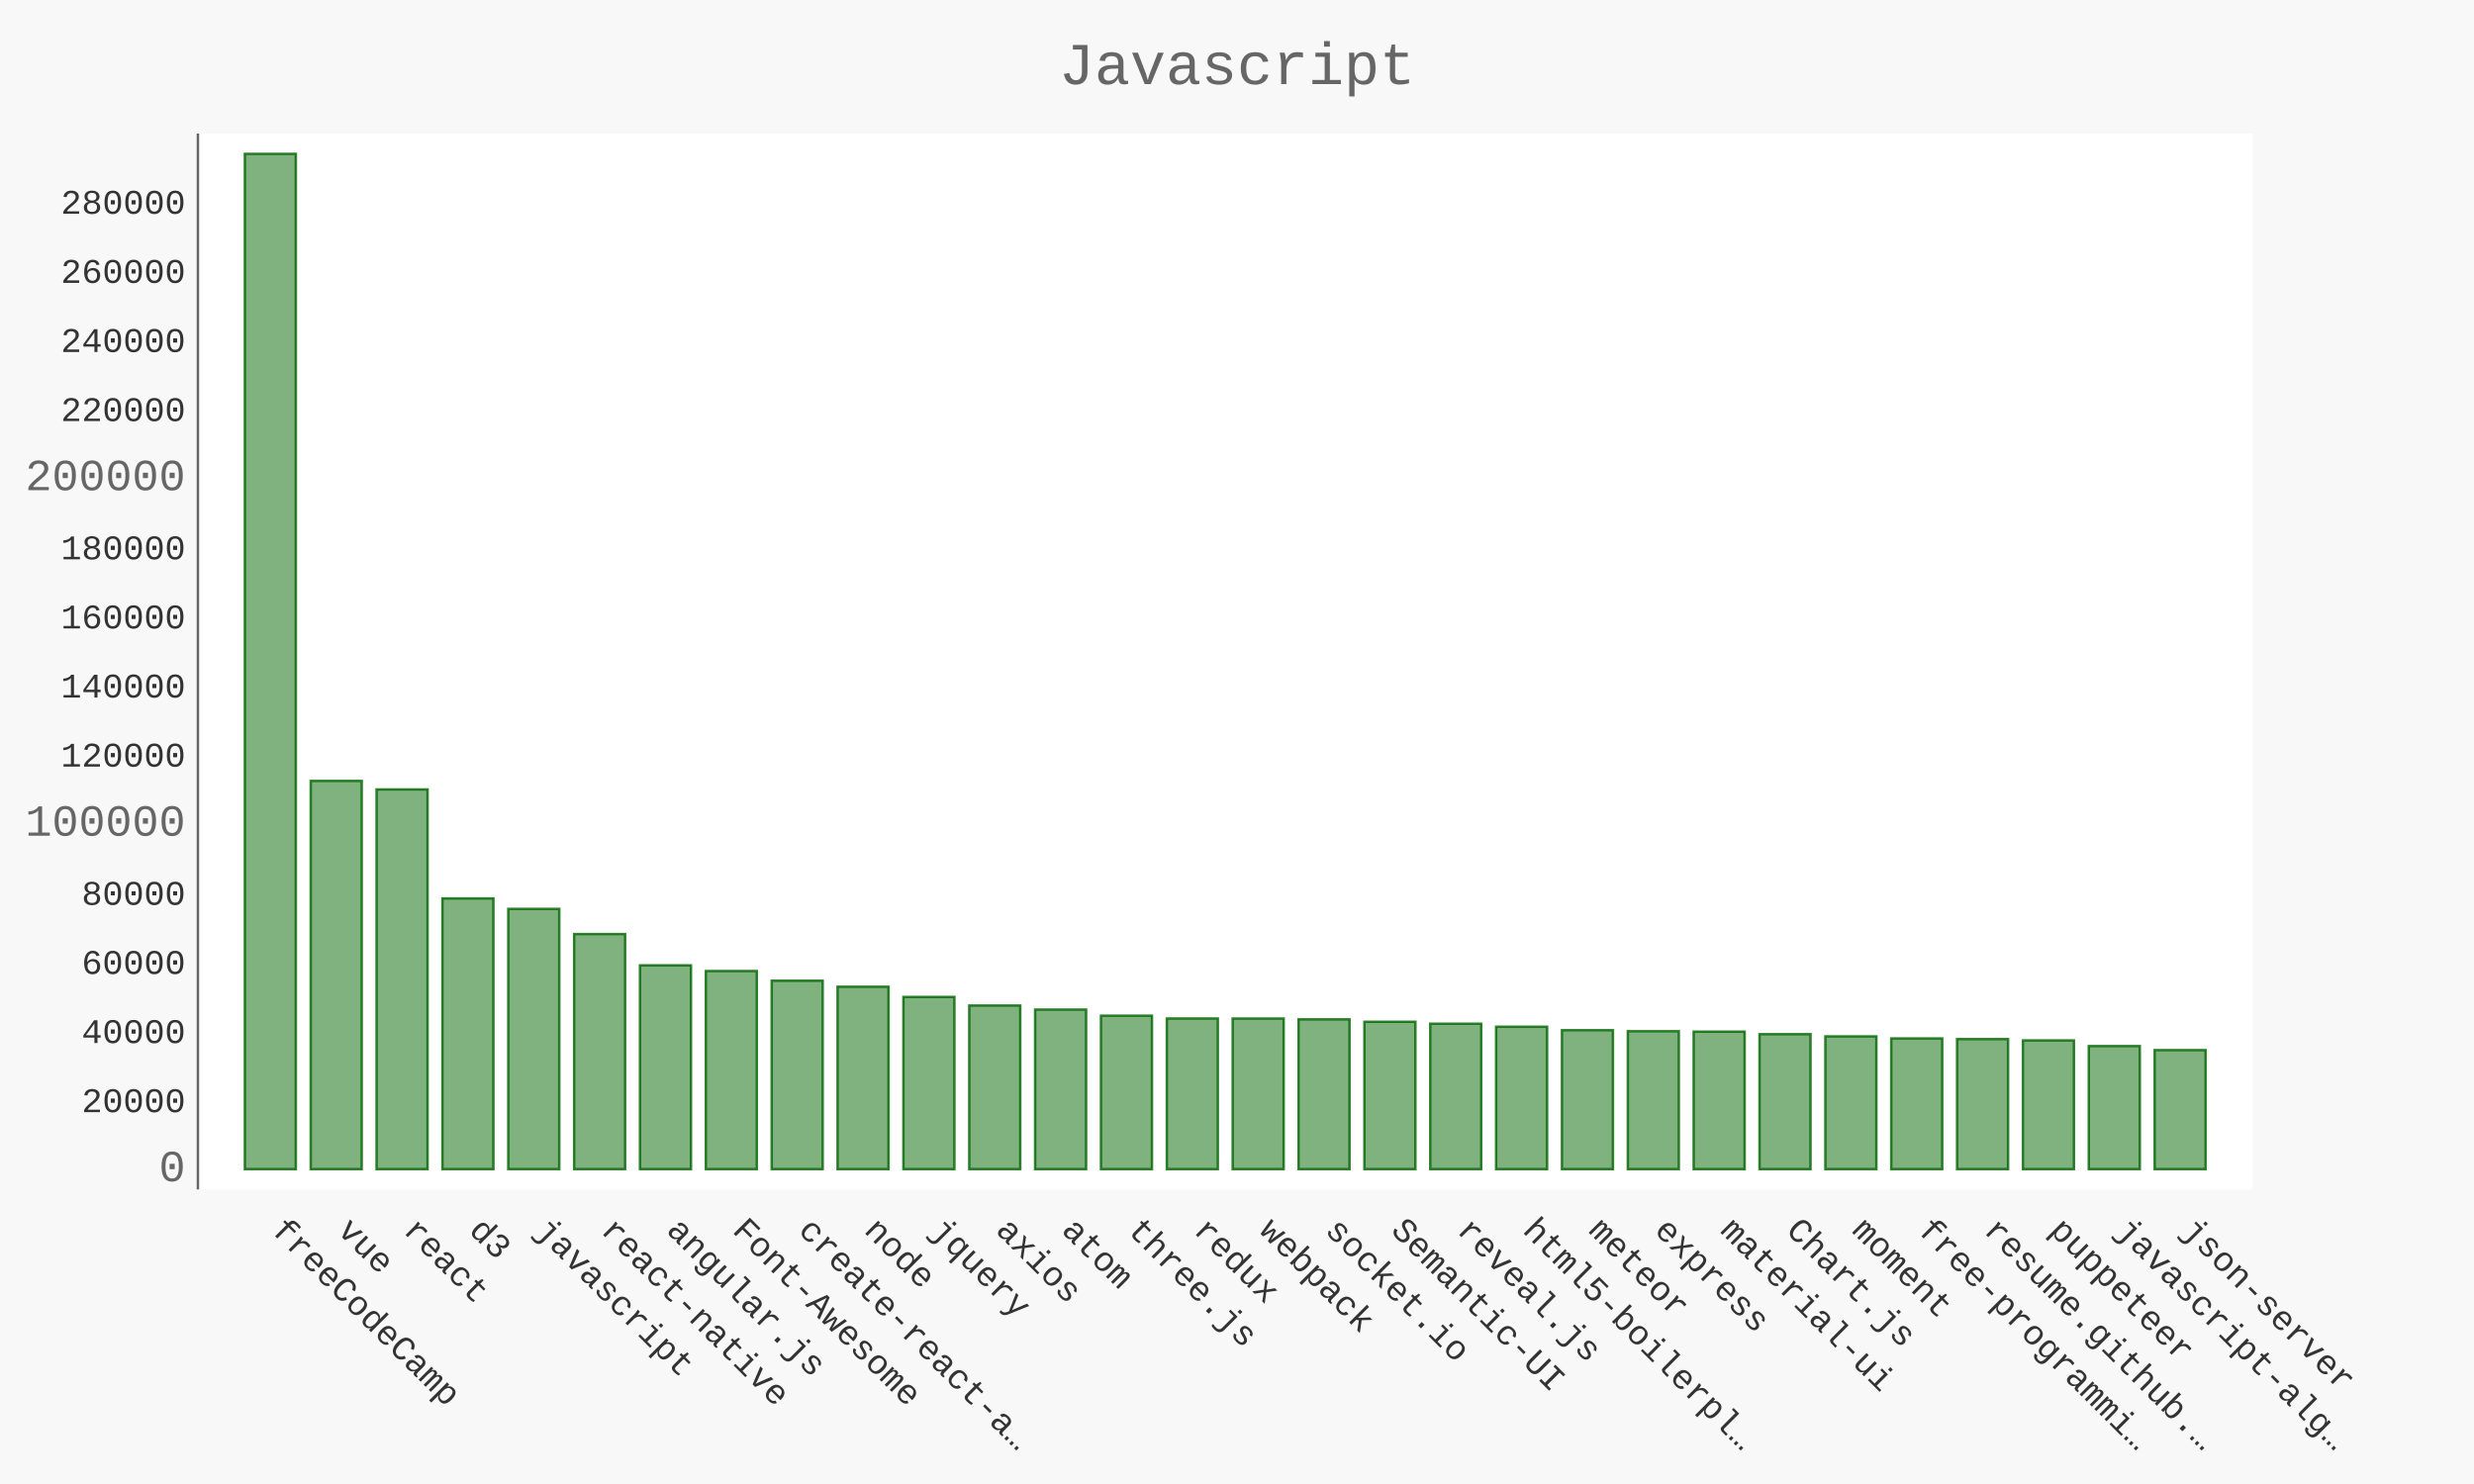
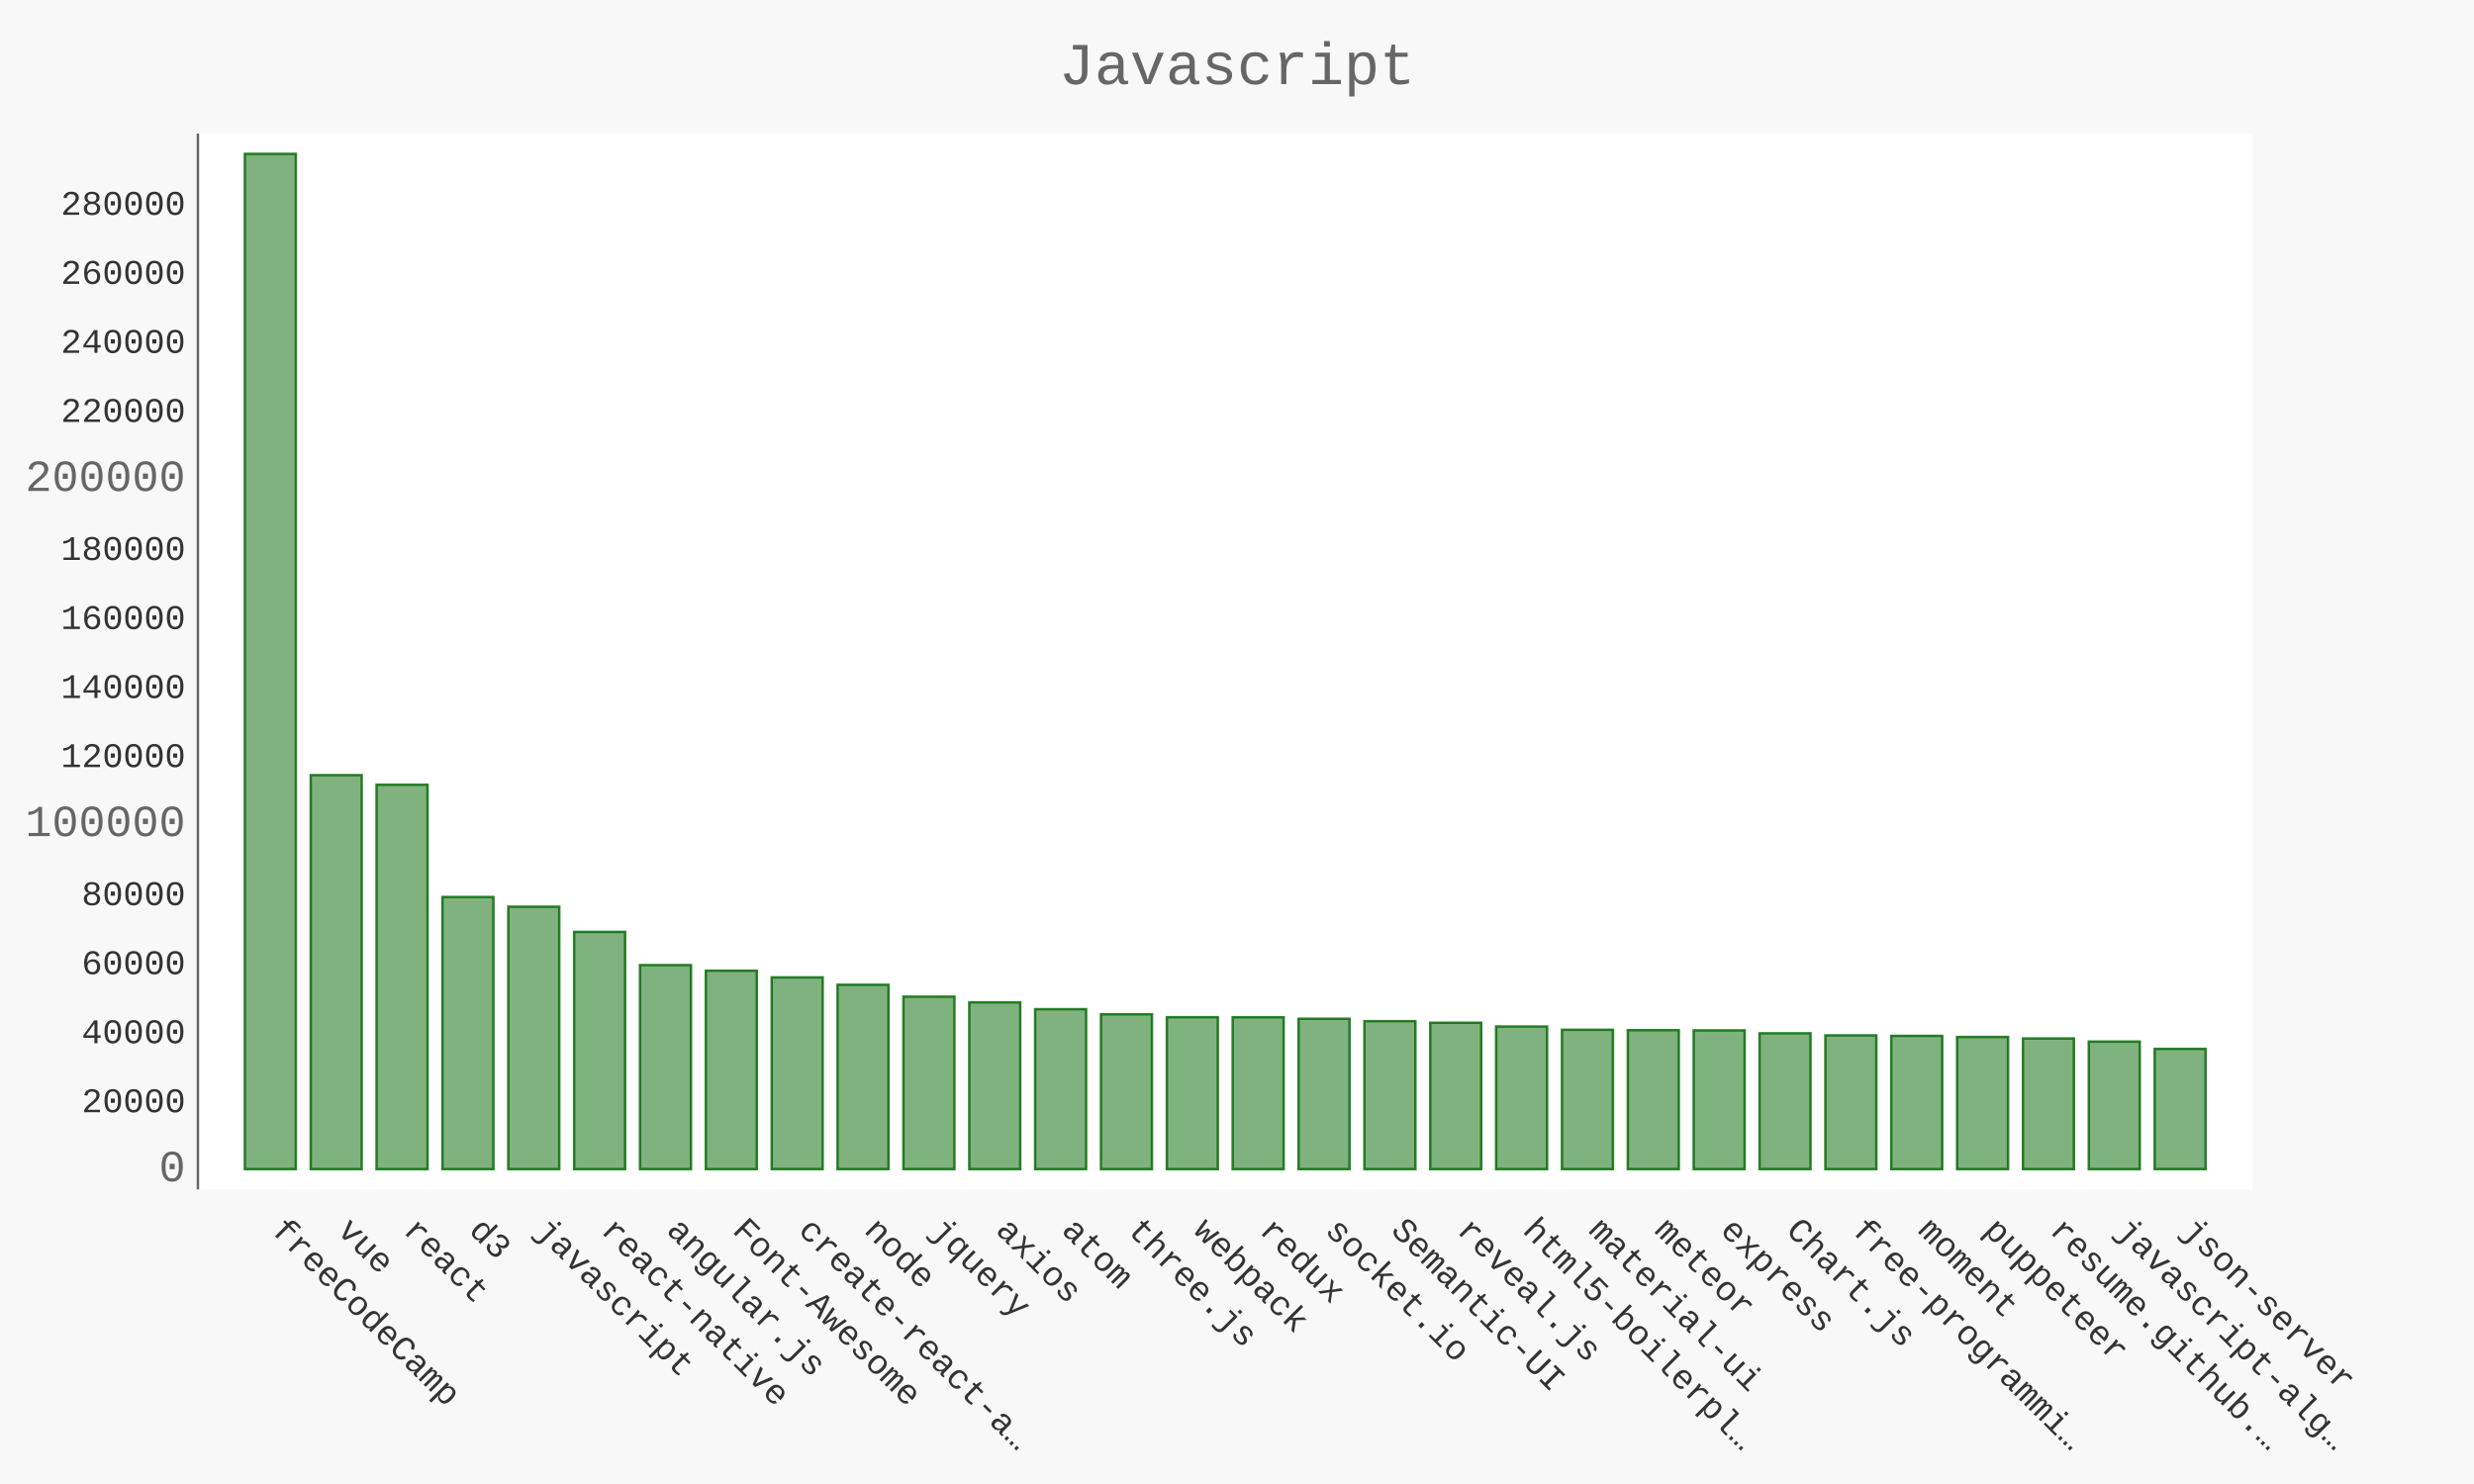
- <svg xmlns="http://www.w3.org/2000/svg" xmlns:xlink="http://www.w3.org/1999/xlink" class="pygal-chart" id="chart-72d71e69-4c99-4713-aa60-7f6f25561e9d" viewBox="0 0 1000 600">
+ <svg xmlns="http://www.w3.org/2000/svg" xmlns:xlink="http://www.w3.org/1999/xlink" class="pygal-chart" id="chart-6bef1013-dd99-47d1-ac15-5080384b5edd" viewBox="0 0 1000 600">
  <defs>
-     <style type="text/css">#chart-72d71e69-4c99-4713-aa60-7f6f25561e9d{-webkit-user-select:none;-webkit-font-smoothing:antialiased;font-family:Consolas,"Liberation Mono",Menlo,Courier,monospace}#chart-72d71e69-4c99-4713-aa60-7f6f25561e9d .title{font-family:Consolas,"Liberation Mono",Menlo,Courier,monospace;font-size:24px}#chart-72d71e69-4c99-4713-aa60-7f6f25561e9d .legends .legend text{font-family:Consolas,"Liberation Mono",Menlo,Courier,monospace;font-size:14px}#chart-72d71e69-4c99-4713-aa60-7f6f25561e9d .axis text{font-family:Consolas,"Liberation Mono",Menlo,Courier,monospace;font-size:14px}#chart-72d71e69-4c99-4713-aa60-7f6f25561e9d .axis text.major{font-family:Consolas,"Liberation Mono",Menlo,Courier,monospace;font-size:18px}#chart-72d71e69-4c99-4713-aa60-7f6f25561e9d .text-overlay text.value{font-family:Consolas,"Liberation Mono",Menlo,Courier,monospace;font-size:16px}#chart-72d71e69-4c99-4713-aa60-7f6f25561e9d .text-overlay text.label{font-family:Consolas,"Liberation Mono",Menlo,Courier,monospace;font-size:10px}#chart-72d71e69-4c99-4713-aa60-7f6f25561e9d .tooltip{font-family:Consolas,"Liberation Mono",Menlo,Courier,monospace;font-size:14px}#chart-72d71e69-4c99-4713-aa60-7f6f25561e9d text.no_data{font-family:Consolas,"Liberation Mono",Menlo,Courier,monospace;font-size:64px}
- #chart-72d71e69-4c99-4713-aa60-7f6f25561e9d{background-color:#f8f8f8}#chart-72d71e69-4c99-4713-aa60-7f6f25561e9d path,#chart-72d71e69-4c99-4713-aa60-7f6f25561e9d line,#chart-72d71e69-4c99-4713-aa60-7f6f25561e9d rect,#chart-72d71e69-4c99-4713-aa60-7f6f25561e9d circle{-webkit-transition:250ms ease-in;-moz-transition:250ms ease-in;transition:250ms ease-in}#chart-72d71e69-4c99-4713-aa60-7f6f25561e9d .graph &gt; .background{fill:#f8f8f8}#chart-72d71e69-4c99-4713-aa60-7f6f25561e9d .plot &gt; .background{fill:#ffffff}#chart-72d71e69-4c99-4713-aa60-7f6f25561e9d .graph{fill:#333}#chart-72d71e69-4c99-4713-aa60-7f6f25561e9d text.no_data{fill:#666}#chart-72d71e69-4c99-4713-aa60-7f6f25561e9d .title{fill:#666}#chart-72d71e69-4c99-4713-aa60-7f6f25561e9d .legends .legend text{fill:#333}#chart-72d71e69-4c99-4713-aa60-7f6f25561e9d .legends .legend:hover text{fill:#666}#chart-72d71e69-4c99-4713-aa60-7f6f25561e9d .axis .line{stroke:#666}#chart-72d71e69-4c99-4713-aa60-7f6f25561e9d .axis .guide.line{stroke:rgba(0,0,0,0.5)}#chart-72d71e69-4c99-4713-aa60-7f6f25561e9d .axis .major.line{stroke:#333}#chart-72d71e69-4c99-4713-aa60-7f6f25561e9d .axis text.major{fill:#666}#chart-72d71e69-4c99-4713-aa60-7f6f25561e9d .axis.y .guides:hover .guide.line,#chart-72d71e69-4c99-4713-aa60-7f6f25561e9d .line-graph .axis.x .guides:hover .guide.line,#chart-72d71e69-4c99-4713-aa60-7f6f25561e9d .stackedline-graph .axis.x .guides:hover .guide.line,#chart-72d71e69-4c99-4713-aa60-7f6f25561e9d .xy-graph .axis.x .guides:hover .guide.line{stroke:#666}#chart-72d71e69-4c99-4713-aa60-7f6f25561e9d .axis .guides:hover text{fill:#666}#chart-72d71e69-4c99-4713-aa60-7f6f25561e9d .reactive{fill-opacity:.5;stroke-opacity:.8}#chart-72d71e69-4c99-4713-aa60-7f6f25561e9d .ci{stroke:#333}#chart-72d71e69-4c99-4713-aa60-7f6f25561e9d .reactive.active,#chart-72d71e69-4c99-4713-aa60-7f6f25561e9d .active .reactive{fill-opacity:.9;stroke-opacity:.9;stroke-width:4}#chart-72d71e69-4c99-4713-aa60-7f6f25561e9d .ci .reactive.active{stroke-width:1.5}#chart-72d71e69-4c99-4713-aa60-7f6f25561e9d .series text{fill:#666}#chart-72d71e69-4c99-4713-aa60-7f6f25561e9d .tooltip rect{fill:#ffffff;stroke:#666;-webkit-transition:opacity 250ms ease-in;-moz-transition:opacity 250ms ease-in;transition:opacity 250ms ease-in}#chart-72d71e69-4c99-4713-aa60-7f6f25561e9d .tooltip .label{fill:#333}#chart-72d71e69-4c99-4713-aa60-7f6f25561e9d .tooltip .label{fill:#333}#chart-72d71e69-4c99-4713-aa60-7f6f25561e9d .tooltip .legend{font-size:.8em;fill:rgba(0,0,0,0.5)}#chart-72d71e69-4c99-4713-aa60-7f6f25561e9d .tooltip .x_label{font-size:.6em;fill:#666}#chart-72d71e69-4c99-4713-aa60-7f6f25561e9d .tooltip .xlink{font-size:.5em;text-decoration:underline}#chart-72d71e69-4c99-4713-aa60-7f6f25561e9d .tooltip .value{font-size:1.5em}#chart-72d71e69-4c99-4713-aa60-7f6f25561e9d .bound{font-size:.5em}#chart-72d71e69-4c99-4713-aa60-7f6f25561e9d .max-value{font-size:.75em;fill:rgba(0,0,0,0.5)}#chart-72d71e69-4c99-4713-aa60-7f6f25561e9d .map-element{fill:#ffffff;stroke:rgba(0,0,0,0.5) !important}#chart-72d71e69-4c99-4713-aa60-7f6f25561e9d .map-element .reactive{fill-opacity:inherit;stroke-opacity:inherit}#chart-72d71e69-4c99-4713-aa60-7f6f25561e9d .color-0,#chart-72d71e69-4c99-4713-aa60-7f6f25561e9d .color-0 a:visited{stroke:#006600;fill:#006600}#chart-72d71e69-4c99-4713-aa60-7f6f25561e9d .text-overlay .color-0 text{fill:black}
- #chart-72d71e69-4c99-4713-aa60-7f6f25561e9d text.no_data{text-anchor:middle}#chart-72d71e69-4c99-4713-aa60-7f6f25561e9d .guide.line{fill:none}#chart-72d71e69-4c99-4713-aa60-7f6f25561e9d .centered{text-anchor:middle}#chart-72d71e69-4c99-4713-aa60-7f6f25561e9d .title{text-anchor:middle}#chart-72d71e69-4c99-4713-aa60-7f6f25561e9d .legends .legend text{fill-opacity:1}#chart-72d71e69-4c99-4713-aa60-7f6f25561e9d .axis.x text{text-anchor:middle}#chart-72d71e69-4c99-4713-aa60-7f6f25561e9d .axis.x:not(.web) text[transform]{text-anchor:start}#chart-72d71e69-4c99-4713-aa60-7f6f25561e9d .axis.x:not(.web) text[transform].backwards{text-anchor:end}#chart-72d71e69-4c99-4713-aa60-7f6f25561e9d .axis.y text{text-anchor:end}#chart-72d71e69-4c99-4713-aa60-7f6f25561e9d .axis.y text[transform].backwards{text-anchor:start}#chart-72d71e69-4c99-4713-aa60-7f6f25561e9d .axis.y2 text{text-anchor:start}#chart-72d71e69-4c99-4713-aa60-7f6f25561e9d .axis.y2 text[transform].backwards{text-anchor:end}#chart-72d71e69-4c99-4713-aa60-7f6f25561e9d .axis .guide.line{stroke-dasharray:4,4}#chart-72d71e69-4c99-4713-aa60-7f6f25561e9d .axis .major.guide.line{stroke-dasharray:6,6}#chart-72d71e69-4c99-4713-aa60-7f6f25561e9d .horizontal .axis.y .guide.line,#chart-72d71e69-4c99-4713-aa60-7f6f25561e9d .horizontal .axis.y2 .guide.line,#chart-72d71e69-4c99-4713-aa60-7f6f25561e9d .vertical .axis.x .guide.line{opacity:0}#chart-72d71e69-4c99-4713-aa60-7f6f25561e9d .horizontal .axis.always_show .guide.line,#chart-72d71e69-4c99-4713-aa60-7f6f25561e9d .vertical .axis.always_show .guide.line{opacity:1 !important}#chart-72d71e69-4c99-4713-aa60-7f6f25561e9d .axis.y .guides:hover .guide.line,#chart-72d71e69-4c99-4713-aa60-7f6f25561e9d .axis.y2 .guides:hover .guide.line,#chart-72d71e69-4c99-4713-aa60-7f6f25561e9d .axis.x .guides:hover .guide.line{opacity:1}#chart-72d71e69-4c99-4713-aa60-7f6f25561e9d .axis .guides:hover text{opacity:1}#chart-72d71e69-4c99-4713-aa60-7f6f25561e9d .nofill{fill:none}#chart-72d71e69-4c99-4713-aa60-7f6f25561e9d .subtle-fill{fill-opacity:.2}#chart-72d71e69-4c99-4713-aa60-7f6f25561e9d .dot{stroke-width:1px;fill-opacity:1}#chart-72d71e69-4c99-4713-aa60-7f6f25561e9d .dot.active{stroke-width:5px}#chart-72d71e69-4c99-4713-aa60-7f6f25561e9d .dot.negative{fill:transparent}#chart-72d71e69-4c99-4713-aa60-7f6f25561e9d text,#chart-72d71e69-4c99-4713-aa60-7f6f25561e9d tspan{stroke:none !important}#chart-72d71e69-4c99-4713-aa60-7f6f25561e9d .series text.active{opacity:1}#chart-72d71e69-4c99-4713-aa60-7f6f25561e9d .tooltip rect{fill-opacity:.95;stroke-width:.5}#chart-72d71e69-4c99-4713-aa60-7f6f25561e9d .tooltip text{fill-opacity:1}#chart-72d71e69-4c99-4713-aa60-7f6f25561e9d .showable{visibility:hidden}#chart-72d71e69-4c99-4713-aa60-7f6f25561e9d .showable.shown{visibility:visible}#chart-72d71e69-4c99-4713-aa60-7f6f25561e9d .gauge-background{fill:rgba(229,229,229,1);stroke:none}#chart-72d71e69-4c99-4713-aa60-7f6f25561e9d .bg-lines{stroke:#f8f8f8;stroke-width:2px}</style>
+     <style type="text/css">#chart-6bef1013-dd99-47d1-ac15-5080384b5edd{-webkit-user-select:none;-webkit-font-smoothing:antialiased;font-family:Consolas,"Liberation Mono",Menlo,Courier,monospace}#chart-6bef1013-dd99-47d1-ac15-5080384b5edd .title{font-family:Consolas,"Liberation Mono",Menlo,Courier,monospace;font-size:24px}#chart-6bef1013-dd99-47d1-ac15-5080384b5edd .legends .legend text{font-family:Consolas,"Liberation Mono",Menlo,Courier,monospace;font-size:14px}#chart-6bef1013-dd99-47d1-ac15-5080384b5edd .axis text{font-family:Consolas,"Liberation Mono",Menlo,Courier,monospace;font-size:14px}#chart-6bef1013-dd99-47d1-ac15-5080384b5edd .axis text.major{font-family:Consolas,"Liberation Mono",Menlo,Courier,monospace;font-size:18px}#chart-6bef1013-dd99-47d1-ac15-5080384b5edd .text-overlay text.value{font-family:Consolas,"Liberation Mono",Menlo,Courier,monospace;font-size:16px}#chart-6bef1013-dd99-47d1-ac15-5080384b5edd .text-overlay text.label{font-family:Consolas,"Liberation Mono",Menlo,Courier,monospace;font-size:10px}#chart-6bef1013-dd99-47d1-ac15-5080384b5edd .tooltip{font-family:Consolas,"Liberation Mono",Menlo,Courier,monospace;font-size:14px}#chart-6bef1013-dd99-47d1-ac15-5080384b5edd text.no_data{font-family:Consolas,"Liberation Mono",Menlo,Courier,monospace;font-size:64px}
+ #chart-6bef1013-dd99-47d1-ac15-5080384b5edd{background-color:#f8f8f8}#chart-6bef1013-dd99-47d1-ac15-5080384b5edd path,#chart-6bef1013-dd99-47d1-ac15-5080384b5edd line,#chart-6bef1013-dd99-47d1-ac15-5080384b5edd rect,#chart-6bef1013-dd99-47d1-ac15-5080384b5edd circle{-webkit-transition:250ms ease-in;-moz-transition:250ms ease-in;transition:250ms ease-in}#chart-6bef1013-dd99-47d1-ac15-5080384b5edd .graph &gt; .background{fill:#f8f8f8}#chart-6bef1013-dd99-47d1-ac15-5080384b5edd .plot &gt; .background{fill:#ffffff}#chart-6bef1013-dd99-47d1-ac15-5080384b5edd .graph{fill:#333}#chart-6bef1013-dd99-47d1-ac15-5080384b5edd text.no_data{fill:#666}#chart-6bef1013-dd99-47d1-ac15-5080384b5edd .title{fill:#666}#chart-6bef1013-dd99-47d1-ac15-5080384b5edd .legends .legend text{fill:#333}#chart-6bef1013-dd99-47d1-ac15-5080384b5edd .legends .legend:hover text{fill:#666}#chart-6bef1013-dd99-47d1-ac15-5080384b5edd .axis .line{stroke:#666}#chart-6bef1013-dd99-47d1-ac15-5080384b5edd .axis .guide.line{stroke:rgba(0,0,0,0.5)}#chart-6bef1013-dd99-47d1-ac15-5080384b5edd .axis .major.line{stroke:#333}#chart-6bef1013-dd99-47d1-ac15-5080384b5edd .axis text.major{fill:#666}#chart-6bef1013-dd99-47d1-ac15-5080384b5edd .axis.y .guides:hover .guide.line,#chart-6bef1013-dd99-47d1-ac15-5080384b5edd .line-graph .axis.x .guides:hover .guide.line,#chart-6bef1013-dd99-47d1-ac15-5080384b5edd .stackedline-graph .axis.x .guides:hover .guide.line,#chart-6bef1013-dd99-47d1-ac15-5080384b5edd .xy-graph .axis.x .guides:hover .guide.line{stroke:#666}#chart-6bef1013-dd99-47d1-ac15-5080384b5edd .axis .guides:hover text{fill:#666}#chart-6bef1013-dd99-47d1-ac15-5080384b5edd .reactive{fill-opacity:.5;stroke-opacity:.8}#chart-6bef1013-dd99-47d1-ac15-5080384b5edd .ci{stroke:#333}#chart-6bef1013-dd99-47d1-ac15-5080384b5edd .reactive.active,#chart-6bef1013-dd99-47d1-ac15-5080384b5edd .active .reactive{fill-opacity:.9;stroke-opacity:.9;stroke-width:4}#chart-6bef1013-dd99-47d1-ac15-5080384b5edd .ci .reactive.active{stroke-width:1.5}#chart-6bef1013-dd99-47d1-ac15-5080384b5edd .series text{fill:#666}#chart-6bef1013-dd99-47d1-ac15-5080384b5edd .tooltip rect{fill:#ffffff;stroke:#666;-webkit-transition:opacity 250ms ease-in;-moz-transition:opacity 250ms ease-in;transition:opacity 250ms ease-in}#chart-6bef1013-dd99-47d1-ac15-5080384b5edd .tooltip .label{fill:#333}#chart-6bef1013-dd99-47d1-ac15-5080384b5edd .tooltip .label{fill:#333}#chart-6bef1013-dd99-47d1-ac15-5080384b5edd .tooltip .legend{font-size:.8em;fill:rgba(0,0,0,0.5)}#chart-6bef1013-dd99-47d1-ac15-5080384b5edd .tooltip .x_label{font-size:.6em;fill:#666}#chart-6bef1013-dd99-47d1-ac15-5080384b5edd .tooltip .xlink{font-size:.5em;text-decoration:underline}#chart-6bef1013-dd99-47d1-ac15-5080384b5edd .tooltip .value{font-size:1.5em}#chart-6bef1013-dd99-47d1-ac15-5080384b5edd .bound{font-size:.5em}#chart-6bef1013-dd99-47d1-ac15-5080384b5edd .max-value{font-size:.75em;fill:rgba(0,0,0,0.5)}#chart-6bef1013-dd99-47d1-ac15-5080384b5edd .map-element{fill:#ffffff;stroke:rgba(0,0,0,0.5) !important}#chart-6bef1013-dd99-47d1-ac15-5080384b5edd .map-element .reactive{fill-opacity:inherit;stroke-opacity:inherit}#chart-6bef1013-dd99-47d1-ac15-5080384b5edd .color-0,#chart-6bef1013-dd99-47d1-ac15-5080384b5edd .color-0 a:visited{stroke:#006600;fill:#006600}#chart-6bef1013-dd99-47d1-ac15-5080384b5edd .text-overlay .color-0 text{fill:black}
+ #chart-6bef1013-dd99-47d1-ac15-5080384b5edd text.no_data{text-anchor:middle}#chart-6bef1013-dd99-47d1-ac15-5080384b5edd .guide.line{fill:none}#chart-6bef1013-dd99-47d1-ac15-5080384b5edd .centered{text-anchor:middle}#chart-6bef1013-dd99-47d1-ac15-5080384b5edd .title{text-anchor:middle}#chart-6bef1013-dd99-47d1-ac15-5080384b5edd .legends .legend text{fill-opacity:1}#chart-6bef1013-dd99-47d1-ac15-5080384b5edd .axis.x text{text-anchor:middle}#chart-6bef1013-dd99-47d1-ac15-5080384b5edd .axis.x:not(.web) text[transform]{text-anchor:start}#chart-6bef1013-dd99-47d1-ac15-5080384b5edd .axis.x:not(.web) text[transform].backwards{text-anchor:end}#chart-6bef1013-dd99-47d1-ac15-5080384b5edd .axis.y text{text-anchor:end}#chart-6bef1013-dd99-47d1-ac15-5080384b5edd .axis.y text[transform].backwards{text-anchor:start}#chart-6bef1013-dd99-47d1-ac15-5080384b5edd .axis.y2 text{text-anchor:start}#chart-6bef1013-dd99-47d1-ac15-5080384b5edd .axis.y2 text[transform].backwards{text-anchor:end}#chart-6bef1013-dd99-47d1-ac15-5080384b5edd .axis .guide.line{stroke-dasharray:4,4}#chart-6bef1013-dd99-47d1-ac15-5080384b5edd .axis .major.guide.line{stroke-dasharray:6,6}#chart-6bef1013-dd99-47d1-ac15-5080384b5edd .horizontal .axis.y .guide.line,#chart-6bef1013-dd99-47d1-ac15-5080384b5edd .horizontal .axis.y2 .guide.line,#chart-6bef1013-dd99-47d1-ac15-5080384b5edd .vertical .axis.x .guide.line{opacity:0}#chart-6bef1013-dd99-47d1-ac15-5080384b5edd .horizontal .axis.always_show .guide.line,#chart-6bef1013-dd99-47d1-ac15-5080384b5edd .vertical .axis.always_show .guide.line{opacity:1 !important}#chart-6bef1013-dd99-47d1-ac15-5080384b5edd .axis.y .guides:hover .guide.line,#chart-6bef1013-dd99-47d1-ac15-5080384b5edd .axis.y2 .guides:hover .guide.line,#chart-6bef1013-dd99-47d1-ac15-5080384b5edd .axis.x .guides:hover .guide.line{opacity:1}#chart-6bef1013-dd99-47d1-ac15-5080384b5edd .axis .guides:hover text{opacity:1}#chart-6bef1013-dd99-47d1-ac15-5080384b5edd .nofill{fill:none}#chart-6bef1013-dd99-47d1-ac15-5080384b5edd .subtle-fill{fill-opacity:.2}#chart-6bef1013-dd99-47d1-ac15-5080384b5edd .dot{stroke-width:1px;fill-opacity:1}#chart-6bef1013-dd99-47d1-ac15-5080384b5edd .dot.active{stroke-width:5px}#chart-6bef1013-dd99-47d1-ac15-5080384b5edd .dot.negative{fill:transparent}#chart-6bef1013-dd99-47d1-ac15-5080384b5edd text,#chart-6bef1013-dd99-47d1-ac15-5080384b5edd tspan{stroke:none !important}#chart-6bef1013-dd99-47d1-ac15-5080384b5edd .series text.active{opacity:1}#chart-6bef1013-dd99-47d1-ac15-5080384b5edd .tooltip rect{fill-opacity:.95;stroke-width:.5}#chart-6bef1013-dd99-47d1-ac15-5080384b5edd .tooltip text{fill-opacity:1}#chart-6bef1013-dd99-47d1-ac15-5080384b5edd .showable{visibility:hidden}#chart-6bef1013-dd99-47d1-ac15-5080384b5edd .showable.shown{visibility:visible}#chart-6bef1013-dd99-47d1-ac15-5080384b5edd .gauge-background{fill:rgba(229,229,229,1);stroke:none}#chart-6bef1013-dd99-47d1-ac15-5080384b5edd .bg-lines{stroke:#f8f8f8;stroke-width:2px}</style>
  </defs>
  <g class="graph bar-graph vertical">
    <rect class="background" height="600" width="1000" x="0" y="0" />
    <g class="plot" transform="translate(80, 54)">
      <rect class="background" height="426.905" width="830.505" x="0" y="0" />
      <g class="axis y">
        <g class="guides">
          <text class="major" x="-5" y="423.595">0</text>
        </g>
        <g class="guides">
-           <text class="" x="-5" y="395.655">20000</text>
-         </g>
-         <g class="guides">
-           <text class="" x="-5" y="367.714">40000</text>
-         </g>
-         <g class="guides">
-           <text class="" x="-5" y="339.774">60000</text>
-         </g>
-         <g class="guides">
-           <text class="" x="-5" y="311.834">80000</text>
-         </g>
-         <g class="guides">
-           <text class="major" x="-5" y="283.893">100000</text>
-         </g>
-         <g class="guides">
-           <text class="" x="-5" y="255.953">120000</text>
-         </g>
-         <g class="guides">
-           <text class="" x="-5" y="228.013">140000</text>
-         </g>
-         <g class="guides">
-           <text class="" x="-5" y="200.072">160000</text>
-         </g>
-         <g class="guides">
-           <text class="" x="-5" y="172.132">180000</text>
-         </g>
-         <g class="guides">
-           <text class="major" x="-5" y="144.192">200000</text>
-         </g>
-         <g class="guides">
-           <text class="" x="-5" y="116.251">220000</text>
-         </g>
-         <g class="guides">
-           <text class="" x="-5" y="88.311">240000</text>
-         </g>
-         <g class="guides">
-           <text class="" x="-5" y="60.371">260000</text>
-         </g>
-         <g class="guides">
-           <text class="" x="-5" y="32.43">280000</text>
+           <text class="" x="-5" y="395.685">20000</text>
+         </g>
+         <g class="guides">
+           <text class="" x="-5" y="367.776">40000</text>
+         </g>
+         <g class="guides">
+           <text class="" x="-5" y="339.866">60000</text>
+         </g>
+         <g class="guides">
+           <text class="" x="-5" y="311.956">80000</text>
+         </g>
+         <g class="guides">
+           <text class="major" x="-5" y="284.047">100000</text>
+         </g>
+         <g class="guides">
+           <text class="" x="-5" y="256.137">120000</text>
+         </g>
+         <g class="guides">
+           <text class="" x="-5" y="228.227">140000</text>
+         </g>
+         <g class="guides">
+           <text class="" x="-5" y="200.318">160000</text>
+         </g>
+         <g class="guides">
+           <text class="" x="-5" y="172.408">180000</text>
+         </g>
+         <g class="guides">
+           <text class="major" x="-5" y="144.498">200000</text>
+         </g>
+         <g class="guides">
+           <text class="" x="-5" y="116.589">220000</text>
+         </g>
+         <g class="guides">
+           <text class="" x="-5" y="88.679">240000</text>
+         </g>
+         <g class="guides">
+           <text class="" x="-5" y="60.77">260000</text>
+         </g>
+         <g class="guides">
+           <text class="" x="-5" y="32.86">280000</text>
        </g>
      </g>
      <g class="axis x">
        <path class="line" d="M0 0 v426.905" />
        <g class="guides">
          <path class="guide line" d="M29.281 0 v426.905" />
          <text class="" transform="rotate(45 29.28061 443.9045)" x="29.281" y="443.905">freeCodeCamp</text>
        </g>
        <g class="guides">
          <path class="guide line" d="M55.899 0 v426.905" />
          <text class="" transform="rotate(45 55.89934 443.9045)" x="55.899" y="443.905">vue</text>
        </g>
        <g class="guides">
          <path class="guide line" d="M82.518 0 v426.905" />
          <text class="" transform="rotate(45 82.51808 443.9045)" x="82.518" y="443.905">react</text>
        </g>
        <g class="guides">
          <path class="guide line" d="M109.137 0 v426.905" />
          <text class="" transform="rotate(45 109.1368 443.9045)" x="109.137" y="443.905">d3</text>
        </g>
        <g class="guides">
          <path class="guide line" d="M135.756 0 v426.905" />
          <text class="" transform="rotate(45 135.7556 443.9045)" x="135.756" y="443.905">javascript</text>
        </g>
        <g class="guides">
          <path class="guide line" d="M162.374 0 v426.905" />
          <text class="" transform="rotate(45 162.3743 443.9045)" x="162.374" y="443.905">react-native</text>
        </g>
        <g class="guides">
          <path class="guide line" d="M188.993 0 v426.905" />
          <text class="" transform="rotate(45 188.993 443.9045)" x="188.993" y="443.905">angular.js</text>
        </g>
        <g class="guides">
          <path class="guide line" d="M215.612 0 v426.905" />
          <text class="" transform="rotate(45 215.6118 443.9045)" x="215.612" y="443.905">Font-Awesome</text>
        </g>
        <g class="guides">
          <path class="guide line" d="M242.23 0 v426.905" />
          <text class="" transform="rotate(45 242.2305 443.9045)" x="242.23" y="443.905">create-react-a…</text>
        </g>
        <g class="guides">
          <path class="guide line" d="M268.849 0 v426.905" />
          <text class="" transform="rotate(45 268.8492 443.9045)" x="268.849" y="443.905">node</text>
        </g>
        <g class="guides">
          <path class="guide line" d="M295.468 0 v426.905" />
          <text class="" transform="rotate(45 295.468 443.9045)" x="295.468" y="443.905">jquery</text>
        </g>
        <g class="guides">
          <path class="guide line" d="M322.087 0 v426.905" />
          <text class="" transform="rotate(45 322.0867 443.9045)" x="322.087" y="443.905">axios</text>
        </g>
        <g class="guides">
          <path class="guide line" d="M348.705 0 v426.905" />
          <text class="" transform="rotate(45 348.7054 443.9045)" x="348.705" y="443.905">atom</text>
        </g>
        <g class="guides">
          <path class="guide line" d="M375.324 0 v426.905" />
          <text class="" transform="rotate(45 375.3242 443.9045)" x="375.324" y="443.905">three.js</text>
        </g>
        <g class="guides">
          <path class="guide line" d="M401.943 0 v426.905" />
-           <text class="" transform="rotate(45 401.9429 443.9045)" x="401.943" y="443.905">redux</text>
+           <text class="" transform="rotate(45 401.9429 443.9045)" x="401.943" y="443.905">webpack</text>
        </g>
        <g class="guides">
          <path class="guide line" d="M428.562 0 v426.905" />
-           <text class="" transform="rotate(45 428.5616 443.9045)" x="428.562" y="443.905">webpack</text>
+           <text class="" transform="rotate(45 428.5616 443.9045)" x="428.562" y="443.905">redux</text>
        </g>
        <g class="guides">
          <path class="guide line" d="M455.18 0 v426.905" />
          <text class="" transform="rotate(45 455.1804 443.9045)" x="455.18" y="443.905">socket.io</text>
        </g>
        <g class="guides">
          <path class="guide line" d="M481.799 0 v426.905" />
          <text class="" transform="rotate(45 481.7991 443.9045)" x="481.799" y="443.905">Semantic-UI</text>
        </g>
        <g class="guides">
          <path class="guide line" d="M508.418 0 v426.905" />
          <text class="" transform="rotate(45 508.4178 443.9045)" x="508.418" y="443.905">reveal.js</text>
        </g>
        <g class="guides">
          <path class="guide line" d="M535.037 0 v426.905" />
          <text class="" transform="rotate(45 535.0366 443.9045)" x="535.037" y="443.905">html5-boilerpl…</text>
        </g>
        <g class="guides">
          <path class="guide line" d="M561.655 0 v426.905" />
-           <text class="" transform="rotate(45 561.6553 443.9045)" x="561.655" y="443.905">meteor</text>
+           <text class="" transform="rotate(45 561.6553 443.9045)" x="561.655" y="443.905">material-ui</text>
        </g>
        <g class="guides">
          <path class="guide line" d="M588.274 0 v426.905" />
-           <text class="" transform="rotate(45 588.2741 443.9045)" x="588.274" y="443.905">express</text>
+           <text class="" transform="rotate(45 588.2741 443.9045)" x="588.274" y="443.905">meteor</text>
        </g>
        <g class="guides">
          <path class="guide line" d="M614.893 0 v426.905" />
-           <text class="" transform="rotate(45 614.8928 443.9045)" x="614.893" y="443.905">material-ui</text>
+           <text class="" transform="rotate(45 614.8928 443.9045)" x="614.893" y="443.905">express</text>
        </g>
        <g class="guides">
          <path class="guide line" d="M641.512 0 v426.905" />
          <text class="" transform="rotate(45 641.5115 443.9045)" x="641.512" y="443.905">Chart.js</text>
        </g>
        <g class="guides">
          <path class="guide line" d="M668.13 0 v426.905" />
-           <text class="" transform="rotate(45 668.1303 443.9045)" x="668.13" y="443.905">moment</text>
+           <text class="" transform="rotate(45 668.1303 443.9045)" x="668.13" y="443.905">free-programmi…</text>
        </g>
        <g class="guides">
          <path class="guide line" d="M694.749 0 v426.905" />
-           <text class="" transform="rotate(45 694.749 443.9045)" x="694.749" y="443.905">free-programmi…</text>
+           <text class="" transform="rotate(45 694.749 443.9045)" x="694.749" y="443.905">moment</text>
        </g>
        <g class="guides">
          <path class="guide line" d="M721.368 0 v426.905" />
-           <text class="" transform="rotate(45 721.3677 443.9045)" x="721.368" y="443.905">resume.github.…</text>
+           <text class="" transform="rotate(45 721.3677 443.9045)" x="721.368" y="443.905">puppeteer</text>
        </g>
        <g class="guides">
          <path class="guide line" d="M747.986 0 v426.905" />
-           <text class="" transform="rotate(45 747.9865 443.9045)" x="747.986" y="443.905">puppeteer</text>
+           <text class="" transform="rotate(45 747.9865 443.9045)" x="747.986" y="443.905">resume.github.…</text>
        </g>
        <g class="guides">
          <path class="guide line" d="M774.605 0 v426.905" />
          <text class="" transform="rotate(45 774.6052 443.9045)" x="774.605" y="443.905">javascript-alg…</text>
        </g>
        <g class="guides">
          <path class="guide line" d="M801.224 0 v426.905" />
          <text class="" transform="rotate(45 801.2239 443.9045)" x="801.224" y="443.905">json-server</text>
        </g>
      </g>
      <g class="series serie-0 color-0">
        <g class="bars">
          <g class="bar">
            <a target="_blank" xlink:href="https://github.com/freeCodeCamp/freeCodeCamp">
              <rect class="rect reactive tooltip-trigger" height="410.485" rx="0" ry="0" width="20.614" x="18.974" y="8.21" />
            </a>
          </g>
          <g class="bar">
            <a target="_blank" xlink:href="https://github.com/vuejs/vue">
-               <rect class="rect reactive tooltip-trigger" height="156.966" rx="0" ry="0" width="20.614" x="45.593" y="261.729" />
+               <rect class="rect reactive tooltip-trigger" height="159.297" rx="0" ry="0" width="20.614" x="45.593" y="259.398" />
            </a>
          </g>
          <g class="bar">
            <a target="_blank" xlink:href="https://github.com/facebook/react">
-               <rect class="rect reactive tooltip-trigger" height="153.519" rx="0" ry="0" width="20.614" x="72.211" y="265.175" />
+               <rect class="rect reactive tooltip-trigger" height="155.422" rx="0" ry="0" width="20.614" x="72.211" y="263.273" />
            </a>
          </g>
          <g class="bar">
            <a target="_blank" xlink:href="https://github.com/d3/d3">
-               <rect class="rect reactive tooltip-trigger" height="109.449" rx="0" ry="0" width="20.614" x="98.83" y="309.246" />
+               <rect class="rect reactive tooltip-trigger" height="110.027" rx="0" ry="0" width="20.614" x="98.83" y="308.668" />
            </a>
          </g>
          <g class="bar">
            <a target="_blank" xlink:href="https://github.com/airbnb/javascript">
-               <rect class="rect reactive tooltip-trigger" height="105.222" rx="0" ry="0" width="20.614" x="125.449" y="313.473" />
+               <rect class="rect reactive tooltip-trigger" height="106.108" rx="0" ry="0" width="20.614" x="125.449" y="312.587" />
            </a>
          </g>
          <g class="bar">
            <a target="_blank" xlink:href="https://github.com/facebook/react-native">
-               <rect class="rect reactive tooltip-trigger" height="95.04" rx="0" ry="0" width="20.614" x="152.068" y="323.654" />
+               <rect class="rect reactive tooltip-trigger" height="95.928" rx="0" ry="0" width="20.614" x="152.068" y="322.767" />
            </a>
          </g>
          <g class="bar">
            <a target="_blank" xlink:href="https://github.com/angular/angular.js">
-               <rect class="rect reactive tooltip-trigger" height="82.396" rx="0" ry="0" width="20.614" x="178.686" y="336.299" />
+               <rect class="rect reactive tooltip-trigger" height="82.502" rx="0" ry="0" width="20.614" x="178.686" y="336.193" />
            </a>
          </g>
          <g class="bar">
            <a target="_blank" xlink:href="https://github.com/FortAwesome/Font-Awesome">
-               <rect class="rect reactive tooltip-trigger" height="80.092" rx="0" ry="0" width="20.614" x="205.305" y="338.603" />
+               <rect class="rect reactive tooltip-trigger" height="80.243" rx="0" ry="0" width="20.614" x="205.305" y="338.452" />
            </a>
          </g>
          <g class="bar">
            <a target="_blank" xlink:href="https://github.com/facebook/create-react-app">
-               <rect class="rect reactive tooltip-trigger" height="76.178" rx="0" ry="0" width="20.614" x="231.924" y="342.517" />
+               <rect class="rect reactive tooltip-trigger" height="77.527" rx="0" ry="0" width="20.614" x="231.924" y="341.167" />
            </a>
          </g>
          <g class="bar">
            <a target="_blank" xlink:href="https://github.com/nodejs/node">
-               <rect class="rect reactive tooltip-trigger" height="73.74" rx="0" ry="0" width="20.614" x="258.542" y="344.955" />
+               <rect class="rect reactive tooltip-trigger" height="74.54" rx="0" ry="0" width="20.614" x="258.542" y="344.155" />
            </a>
          </g>
          <g class="bar">
            <a target="_blank" xlink:href="https://github.com/jquery/jquery">
-               <rect class="rect reactive tooltip-trigger" height="69.612" rx="0" ry="0" width="20.614" x="285.161" y="349.083" />
+               <rect class="rect reactive tooltip-trigger" height="69.743" rx="0" ry="0" width="20.614" x="285.161" y="348.951" />
            </a>
          </g>
          <g class="bar">
            <a target="_blank" xlink:href="https://github.com/axios/axios">
-               <rect class="rect reactive tooltip-trigger" height="66.147" rx="0" ry="0" width="20.614" x="311.78" y="352.548" />
+               <rect class="rect reactive tooltip-trigger" height="67.441" rx="0" ry="0" width="20.614" x="311.78" y="351.254" />
            </a>
          </g>
          <g class="bar">
            <a target="_blank" xlink:href="https://github.com/atom/atom">
-               <rect class="rect reactive tooltip-trigger" height="64.504" rx="0" ry="0" width="20.614" x="338.399" y="354.19" />
+               <rect class="rect reactive tooltip-trigger" height="64.681" rx="0" ry="0" width="20.614" x="338.399" y="354.014" />
            </a>
          </g>
          <g class="bar">
            <a target="_blank" xlink:href="https://github.com/mrdoob/three.js">
-               <rect class="rect reactive tooltip-trigger" height="62.04" rx="0" ry="0" width="20.614" x="365.017" y="356.655" />
+               <rect class="rect reactive tooltip-trigger" height="62.614" rx="0" ry="0" width="20.614" x="365.017" y="356.081" />
+             </a>
+           </g>
+           <g class="bar">
+             <a target="_blank" xlink:href="https://github.com/webpack/webpack">
+               <rect class="rect reactive tooltip-trigger" height="61.436" rx="0" ry="0" width="20.614" x="391.636" y="357.259" />
            </a>
          </g>
          <g class="bar">
            <a target="_blank" xlink:href="https://github.com/reduxjs/redux">
-               <rect class="rect reactive tooltip-trigger" height="60.899" rx="0" ry="0" width="20.614" x="391.636" y="357.796" />
-             </a>
-           </g>
-           <g class="bar">
-             <a target="_blank" xlink:href="https://github.com/webpack/webpack">
-               <rect class="rect reactive tooltip-trigger" height="60.889" rx="0" ry="0" width="20.614" x="418.255" y="357.806" />
+               <rect class="rect reactive tooltip-trigger" height="61.417" rx="0" ry="0" width="20.614" x="418.255" y="357.278" />
            </a>
          </g>
          <g class="bar">
            <a target="_blank" xlink:href="https://github.com/socketio/socket.io">
-               <rect class="rect reactive tooltip-trigger" height="60.562" rx="0" ry="0" width="20.614" x="444.874" y="358.133" />
+               <rect class="rect reactive tooltip-trigger" height="60.811" rx="0" ry="0" width="20.614" x="444.874" y="357.884" />
            </a>
          </g>
          <g class="bar">
            <a target="_blank" xlink:href="https://github.com/Semantic-Org/Semantic-UI">
-               <rect class="rect reactive tooltip-trigger" height="59.583" rx="0" ry="0" width="20.614" x="471.492" y="359.112" />
+               <rect class="rect reactive tooltip-trigger" height="59.837" rx="0" ry="0" width="20.614" x="471.492" y="358.858" />
            </a>
          </g>
          <g class="bar">
            <a target="_blank" xlink:href="https://github.com/hakimel/reveal.js">
-               <rect class="rect reactive tooltip-trigger" height="58.793" rx="0" ry="0" width="20.614" x="498.111" y="359.901" />
+               <rect class="rect reactive tooltip-trigger" height="59.198" rx="0" ry="0" width="20.614" x="498.111" y="359.497" />
            </a>
          </g>
          <g class="bar">
            <a target="_blank" xlink:href="https://github.com/h5bp/html5-boilerplate">
-               <rect class="rect reactive tooltip-trigger" height="57.572" rx="0" ry="0" width="20.614" x="524.73" y="361.122" />
+               <rect class="rect reactive tooltip-trigger" height="57.668" rx="0" ry="0" width="20.614" x="524.73" y="361.027" />
+             </a>
+           </g>
+           <g class="bar">
+             <a target="_blank" xlink:href="https://github.com/mui-org/material-ui">
+               <rect class="rect reactive tooltip-trigger" height="56.355" rx="0" ry="0" width="20.614" x="551.349" y="362.34" />
            </a>
          </g>
          <g class="bar">
            <a target="_blank" xlink:href="https://github.com/meteor/meteor">
-               <rect class="rect reactive tooltip-trigger" height="56.175" rx="0" ry="0" width="20.614" x="551.349" y="362.519" />
+               <rect class="rect reactive tooltip-trigger" height="56.202" rx="0" ry="0" width="20.614" x="577.967" y="362.493" />
            </a>
          </g>
          <g class="bar">
            <a target="_blank" xlink:href="https://github.com/expressjs/express">
-               <rect class="rect reactive tooltip-trigger" height="55.759" rx="0" ry="0" width="20.614" x="577.967" y="362.936" />
-             </a>
-           </g>
-           <g class="bar">
-             <a target="_blank" xlink:href="https://github.com/mui-org/material-ui">
-               <rect class="rect reactive tooltip-trigger" height="55.587" rx="0" ry="0" width="20.614" x="604.586" y="363.108" />
+               <rect class="rect reactive tooltip-trigger" height="56.112" rx="0" ry="0" width="20.614" x="604.586" y="362.583" />
            </a>
          </g>
          <g class="bar">
            <a target="_blank" xlink:href="https://github.com/chartjs/Chart.js">
-               <rect class="rect reactive tooltip-trigger" height="54.563" rx="0" ry="0" width="20.614" x="631.205" y="364.132" />
+               <rect class="rect reactive tooltip-trigger" height="54.93" rx="0" ry="0" width="20.614" x="631.205" y="363.764" />
+             </a>
+           </g>
+           <g class="bar">
+             <a target="_blank" xlink:href="https://github.com/justjavac/free-programming-books-zh_CN">
+               <rect class="rect reactive tooltip-trigger" height="54.092" rx="0" ry="0" width="20.614" x="657.823" y="364.603" />
            </a>
          </g>
          <g class="bar">
            <a target="_blank" xlink:href="https://github.com/moment/moment">
-               <rect class="rect reactive tooltip-trigger" height="53.666" rx="0" ry="0" width="20.614" x="657.823" y="365.028" />
-             </a>
-           </g>
-           <g class="bar">
-             <a target="_blank" xlink:href="https://github.com/justjavac/free-programming-books-zh_CN">
-               <rect class="rect reactive tooltip-trigger" height="52.839" rx="0" ry="0" width="20.614" x="684.442" y="365.856" />
+               <rect class="rect reactive tooltip-trigger" height="53.887" rx="0" ry="0" width="20.614" x="684.442" y="364.808" />
+             </a>
+           </g>
+           <g class="bar">
+             <a target="_blank" xlink:href="https://github.com/GoogleChrome/puppeteer">
+               <rect class="rect reactive tooltip-trigger" height="53.437" rx="0" ry="0" width="20.614" x="711.061" y="365.258" />
            </a>
          </g>
          <g class="bar">
            <a target="_blank" xlink:href="https://github.com/resume/resume.github.com">
-               <rect class="rect reactive tooltip-trigger" height="52.578" rx="0" ry="0" width="20.614" x="711.061" y="366.117" />
-             </a>
-           </g>
-           <g class="bar">
-             <a target="_blank" xlink:href="https://github.com/GoogleChrome/puppeteer">
-               <rect class="rect reactive tooltip-trigger" height="52.04" rx="0" ry="0" width="20.614" x="737.68" y="366.655" />
+               <rect class="rect reactive tooltip-trigger" height="52.836" rx="0" ry="0" width="20.614" x="737.68" y="365.859" />
            </a>
          </g>
          <g class="bar">
            <a target="_blank" xlink:href="https://github.com/trekhleb/javascript-algorithms">
-               <rect class="rect reactive tooltip-trigger" height="49.755" rx="0" ry="0" width="20.614" x="764.298" y="368.94" />
+               <rect class="rect reactive tooltip-trigger" height="51.574" rx="0" ry="0" width="20.614" x="764.298" y="367.121" />
            </a>
          </g>
          <g class="bar">
            <a target="_blank" xlink:href="https://github.com/typicode/json-server">
-               <rect class="rect reactive tooltip-trigger" height="48.115" rx="0" ry="0" width="20.614" x="790.917" y="370.58" />
+               <rect class="rect reactive tooltip-trigger" height="48.621" rx="0" ry="0" width="20.614" x="790.917" y="370.073" />
            </a>
          </g>
        </g>
      </g>
    </g>
    <g class="titles">
      <text class="title plot_title" x="500.0" y="34">Javascript</text>
    </g>
    <g class="plot overlay" transform="translate(80, 54)">
      <g class="series serie-0 color-0" />
    </g>
    <g class="plot text-overlay" transform="translate(80, 54)">
      <g class="series serie-0 color-0" />
    </g>
    <g class="plot tooltip-overlay" transform="translate(80, 54)">
      <g class="tooltip" style="opacity: 0" transform="translate(0 0)">
        <rect class="tooltip-box" height="0" rx="0" ry="0" width="0" />
        <g class="text" />
      </g>
    </g>
  </g>
</svg>
